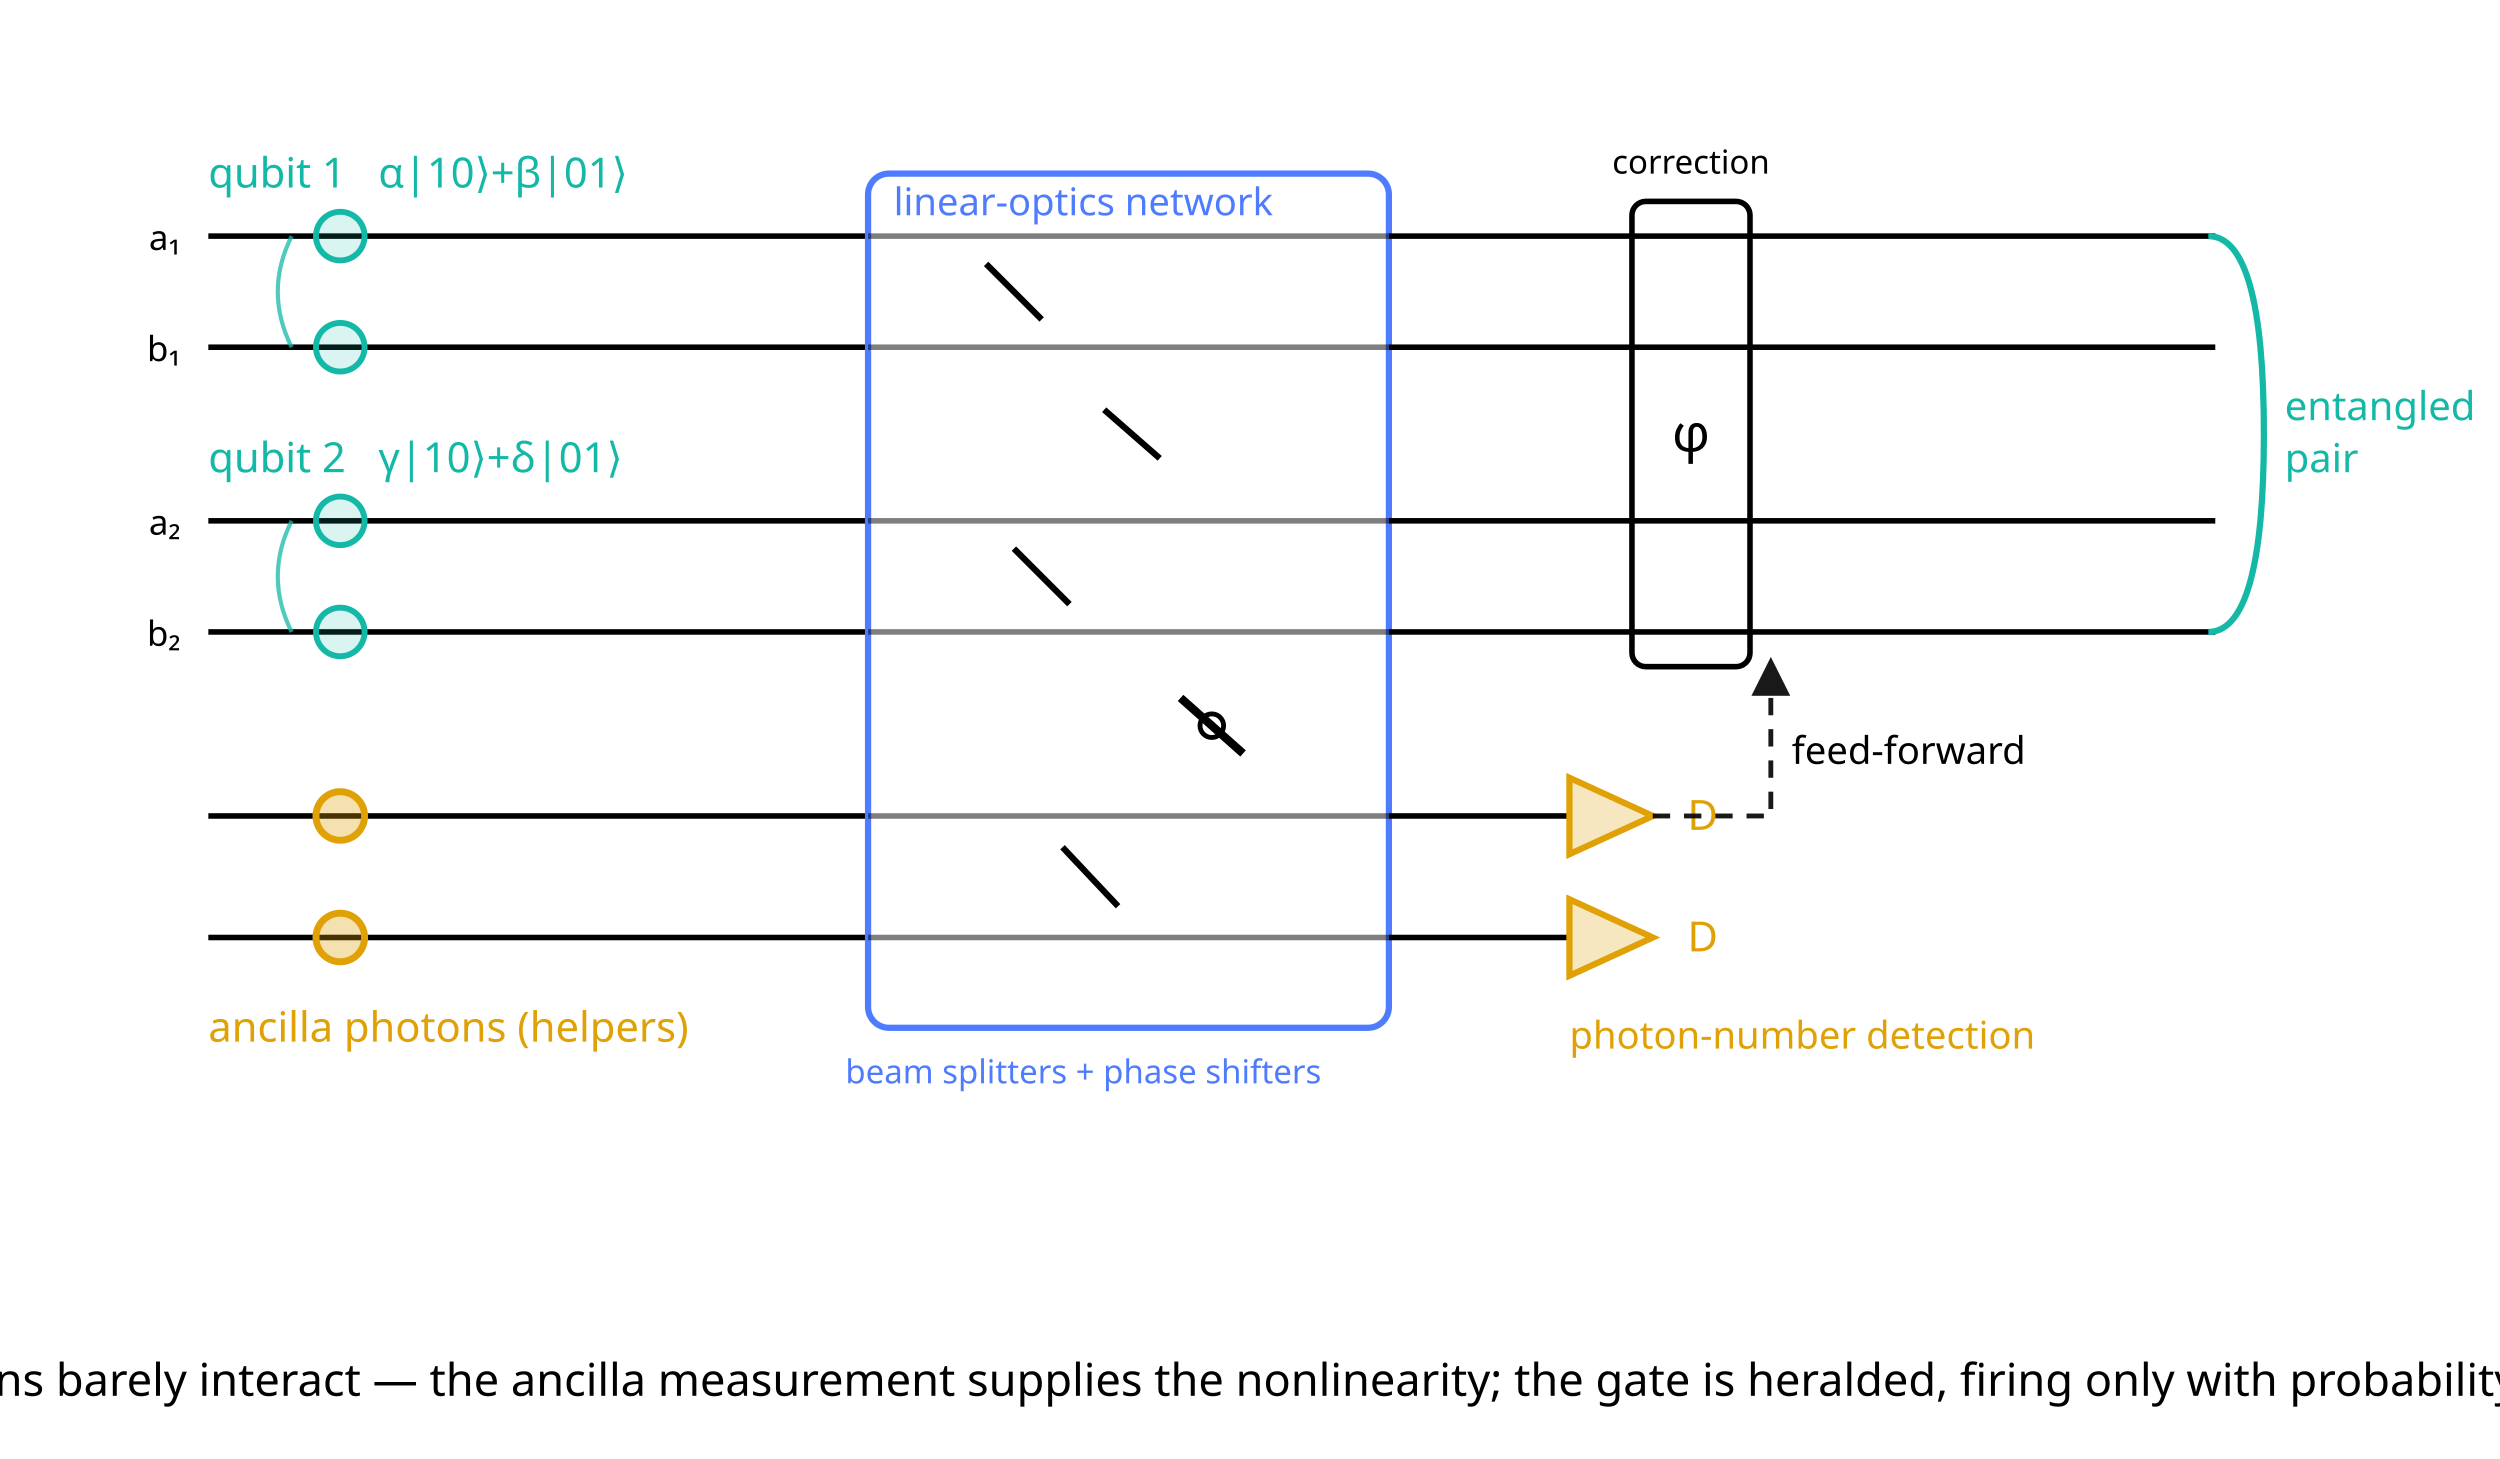
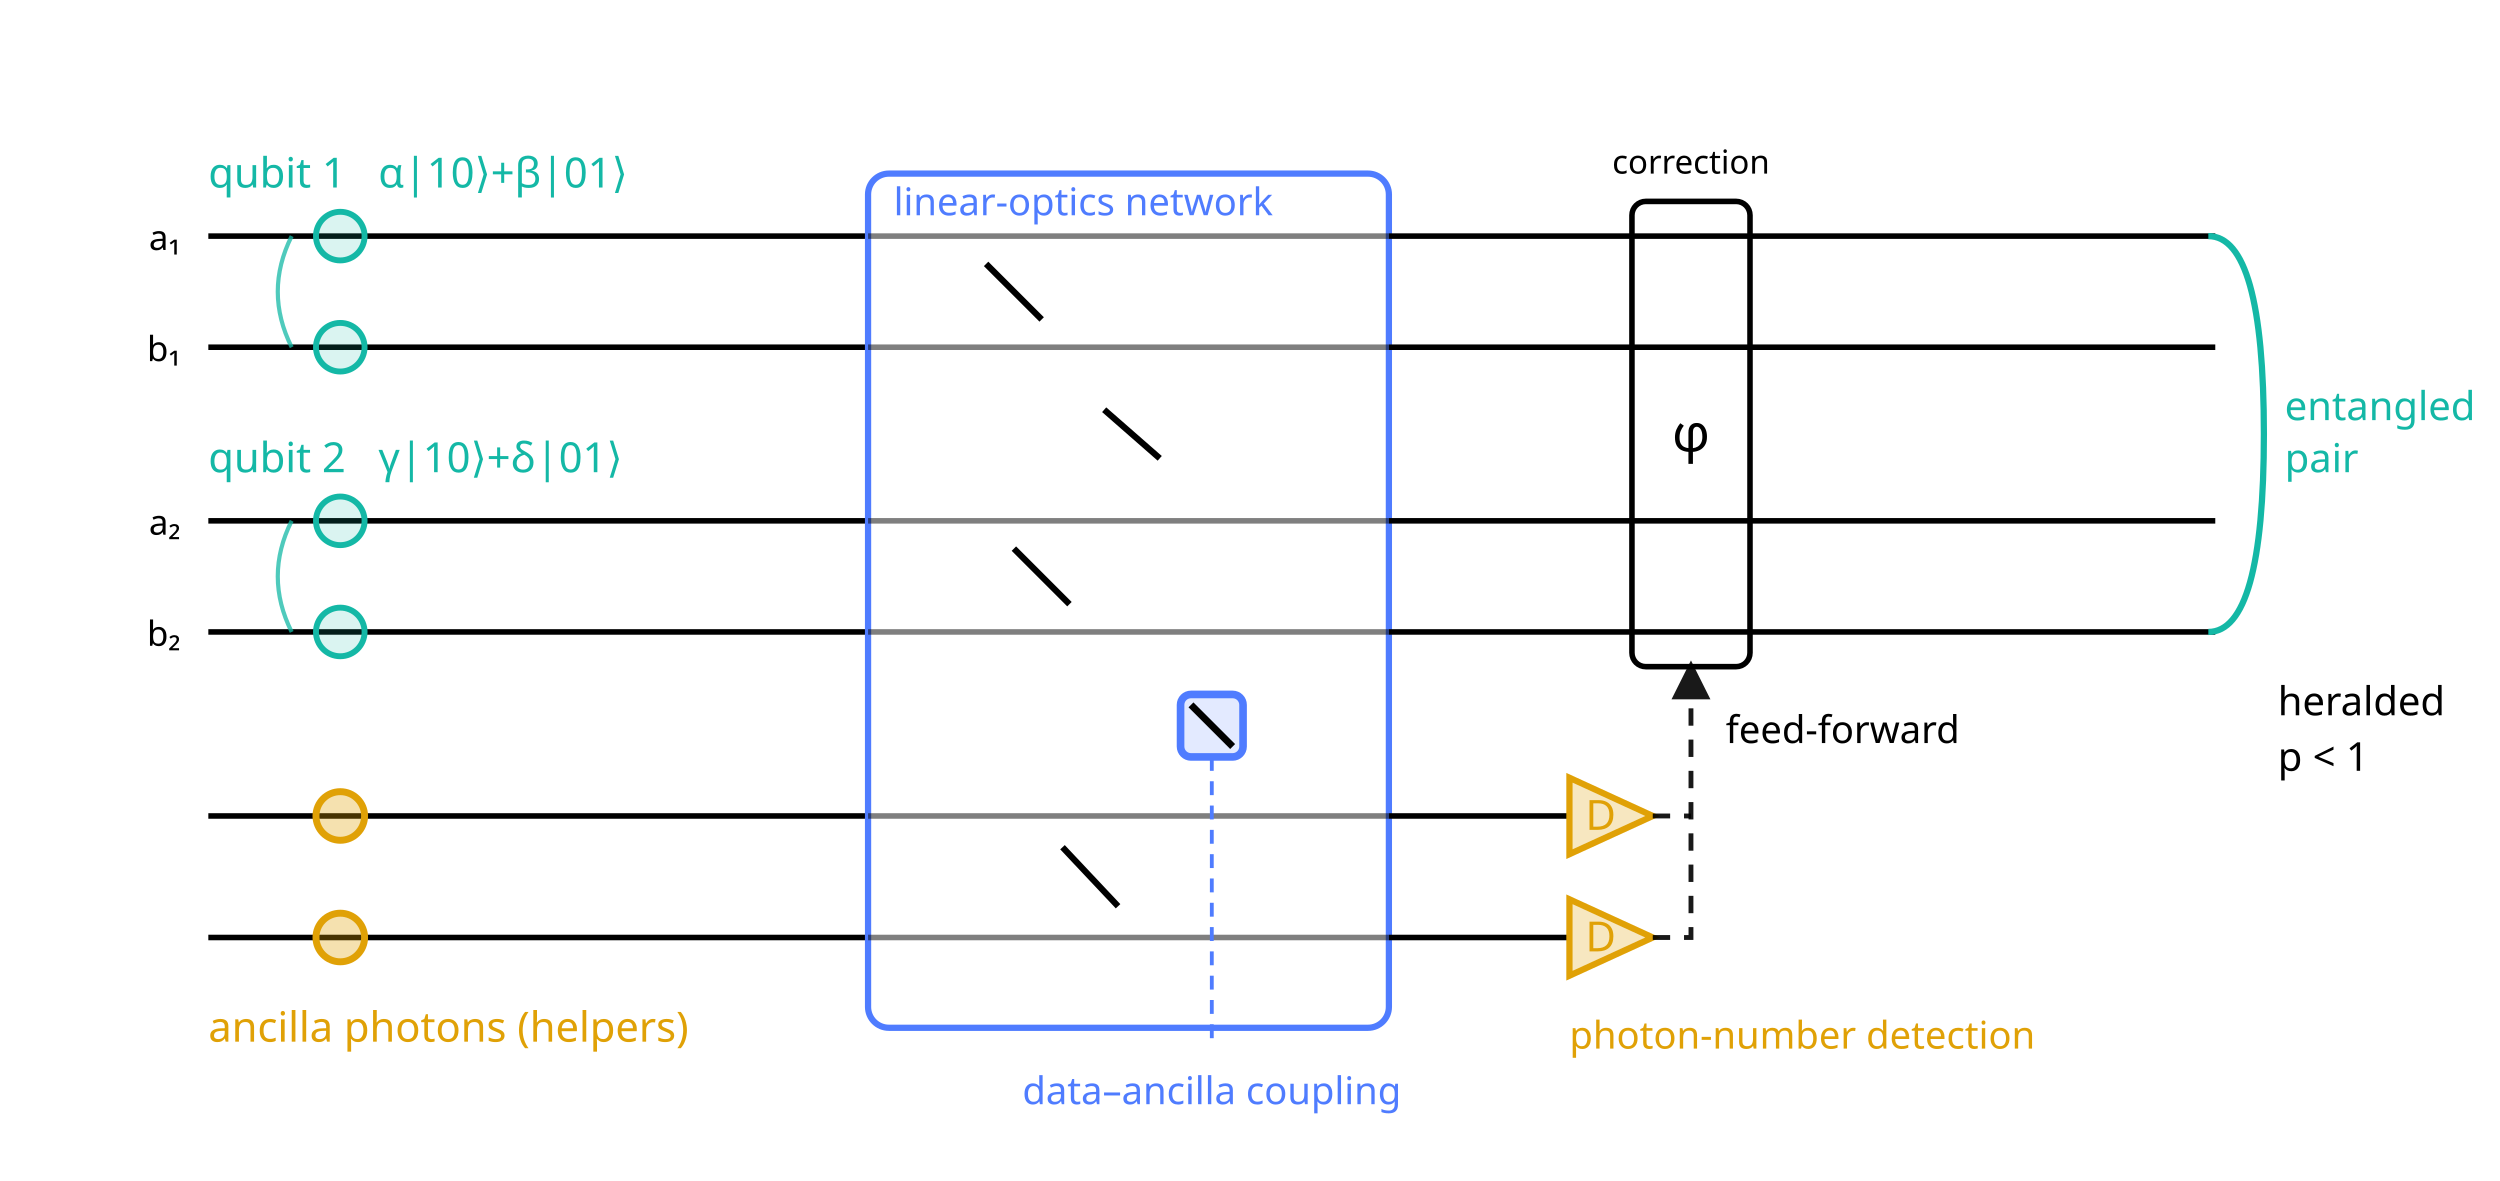
- <svg xmlns="http://www.w3.org/2000/svg" viewBox="0 0 720 420" role="img" aria-label="A measurement-induced two-qubit entangling gate on dual-rail photonic qubits. Two data qubits, each a single photon in superposition over its pair of rails, enter a linear-optics network together with two ancilla helper photons. Inside the network, beam splitters mix the rails, including a coupling between a data rail and an ancilla rail. The two ancilla modes leave the network into photon-number detectors; their clicks feed forward classically to a phase correction on the data rails. The two data qubits emerge entangled, but only when the detectors herald success, with probability less than one." style="width:100%; height:auto; font-family:sans-serif;">
+ <svg xmlns="http://www.w3.org/2000/svg" viewBox="0 0 720 340" role="img" aria-label="A measurement-induced two-qubit entangling gate on dual-rail photonic qubits. Two data qubits, each a single photon in superposition over its pair of rails, enter a linear-optics network together with two ancilla helper photons. Inside the network, beam splitters mix the rails, including a coupling between a data rail and an ancilla rail. The two ancilla modes leave the network into photon-number detectors; their clicks feed forward classically to a phase correction on the data rails. The two data qubits emerge entangled, but only when the detectors herald success, with probability less than one." style="width:100%; height:auto; font-family:sans-serif;">
  <defs>
    <marker id="p1a" markerWidth="8" markerHeight="8" refX="6" refY="4" orient="auto">
      <path d="M0 0 L8 4 L0 8 Z" fill="currentColor" />
    </marker>
  </defs>
  <line x1="60" y1="68" x2="250" y2="68" stroke="currentColor" stroke-width="1.6" />
  <line x1="60" y1="100" x2="250" y2="100" stroke="currentColor" stroke-width="1.6" />
  <circle cx="98" cy="68" r="7" fill="#14b8a6" fill-opacity="0.16" stroke="#14b8a6" stroke-width="1.7" />
  <circle cx="98" cy="100" r="7" fill="#14b8a6" fill-opacity="0.16" stroke="#14b8a6" stroke-width="1.7" />
  <path d="M84 68 Q76 84 84 100" fill="none" stroke="#14b8a6" stroke-width="1.2" opacity="0.75" />
  <text x="60" y="54" fill="#14b8a6" font-size="12">qubit 1   α|10⟩+β|01⟩</text>
  <text x="52" y="72" fill="currentColor" font-size="10" text-anchor="end">a₁</text>
  <text x="52" y="104" fill="currentColor" font-size="10" text-anchor="end">b₁</text>
  <line x1="60" y1="150" x2="250" y2="150" stroke="currentColor" stroke-width="1.6" />
  <line x1="60" y1="182" x2="250" y2="182" stroke="currentColor" stroke-width="1.6" />
  <circle cx="98" cy="150" r="7" fill="#14b8a6" fill-opacity="0.16" stroke="#14b8a6" stroke-width="1.7" />
  <circle cx="98" cy="182" r="7" fill="#14b8a6" fill-opacity="0.16" stroke="#14b8a6" stroke-width="1.7" />
  <path d="M84 150 Q76 166 84 182" fill="none" stroke="#14b8a6" stroke-width="1.2" opacity="0.75" />
  <text x="60" y="136" fill="#14b8a6" font-size="12">qubit 2   γ|10⟩+δ|01⟩</text>
  <text x="52" y="154" fill="currentColor" font-size="10" text-anchor="end">a₂</text>
  <text x="52" y="186" fill="currentColor" font-size="10" text-anchor="end">b₂</text>
  <line x1="60" y1="235" x2="250" y2="235" stroke="currentColor" stroke-width="1.6" />
  <line x1="60" y1="270" x2="250" y2="270" stroke="currentColor" stroke-width="1.6" />
  <circle cx="98" cy="235" r="7" fill="#e0a106" fill-opacity="0.32" stroke="#e0a106" stroke-width="2" />
  <circle cx="98" cy="270" r="7" fill="#e0a106" fill-opacity="0.32" stroke="#e0a106" stroke-width="2" />
  <text x="60" y="300" fill="#e0a106" font-size="12">ancilla photons (helpers)</text>
  <rect x="250" y="50" width="150" height="246" rx="6" fill="none" stroke="#4f7cff" stroke-width="1.8" />
  <line x1="250" y1="68" x2="400" y2="68" stroke="currentColor" stroke-width="1.6" opacity="0.5" />
  <line x1="250" y1="100" x2="400" y2="100" stroke="currentColor" stroke-width="1.6" opacity="0.5" />
  <line x1="250" y1="150" x2="400" y2="150" stroke="currentColor" stroke-width="1.6" opacity="0.5" />
  <line x1="250" y1="182" x2="400" y2="182" stroke="currentColor" stroke-width="1.6" opacity="0.5" />
  <line x1="250" y1="235" x2="400" y2="235" stroke="currentColor" stroke-width="1.6" opacity="0.5" />
  <line x1="250" y1="270" x2="400" y2="270" stroke="currentColor" stroke-width="1.6" opacity="0.5" />
  <line x1="284" y1="76" x2="300" y2="92" stroke="currentColor" stroke-width="1.8" />
  <line x1="318" y1="118" x2="334" y2="132" stroke="currentColor" stroke-width="1.8" />
  <line x1="292" y1="158" x2="308" y2="174" stroke="currentColor" stroke-width="1.8" />
  <line x1="306" y1="244" x2="322" y2="261" stroke="currentColor" stroke-width="1.8" />
-   <line x1="340" y1="201" x2="358" y2="217" stroke="currentColor" stroke-width="2.4" />
-   <circle cx="349" cy="209" r="3.4" fill="none" stroke="currentColor" stroke-width="1.4" />
+   <rect x="340" y="200" width="18" height="18" rx="3" fill="#4f7cff" fill-opacity="0.16" stroke="#4f7cff" stroke-width="2.2" />
+   <line x1="343" y1="203" x2="355" y2="215" stroke="currentColor" stroke-width="2" />
+   <line x1="349" y1="218" x2="349" y2="300" stroke="#4f7cff" stroke-width="1.1" stroke-dasharray="4 3" />
+   <text x="349" y="318" fill="#4f7cff" font-size="11" text-anchor="middle">data–ancilla coupling</text>
  <text x="312" y="62" fill="#4f7cff" font-size="11" text-anchor="middle">linear-optics network</text>
-   <text x="312" y="312" fill="#4f7cff" font-size="9.5" text-anchor="middle">beam splitters + phase shifters</text>
  <line x1="400" y1="68" x2="638" y2="68" stroke="currentColor" stroke-width="1.6" />
  <line x1="400" y1="100" x2="638" y2="100" stroke="currentColor" stroke-width="1.6" />
  <line x1="400" y1="150" x2="638" y2="150" stroke="currentColor" stroke-width="1.6" />
  <line x1="400" y1="182" x2="638" y2="182" stroke="currentColor" stroke-width="1.6" />
  <rect x="470" y="58" width="34" height="134" rx="4" fill="none" stroke="currentColor" stroke-width="1.6" />
  <text x="487" y="130" fill="currentColor" font-size="15" text-anchor="middle">φ</text>
  <text x="487" y="50" fill="currentColor" font-size="9.5" text-anchor="middle">correction</text>
  <path d="M636 68 Q652 68 652 125 Q652 182 636 182" fill="none" stroke="#14b8a6" stroke-width="1.8" />
  <text x="658" y="121" fill="#14b8a6" font-size="11.5">entangled</text>
  <text x="658" y="136" fill="#14b8a6" font-size="11.5">pair</text>
  <line x1="400" y1="235" x2="452" y2="235" stroke="currentColor" stroke-width="1.6" />
  <line x1="400" y1="270" x2="452" y2="270" stroke="currentColor" stroke-width="1.6" />
  <path d="M452 224 L452 246 L476 235 Z" fill="#e0a106" fill-opacity="0.25" stroke="#e0a106" stroke-width="1.8" />
  <path d="M452 259 L452 281 L476 270 Z" fill="#e0a106" fill-opacity="0.25" stroke="#e0a106" stroke-width="1.8" />
-   <text x="486" y="239" fill="#e0a106" font-size="12">D</text>
-   <text x="486" y="274" fill="#e0a106" font-size="12">D</text>
+   <text x="461" y="239" fill="#e0a106" font-size="12" text-anchor="middle">D</text>
+   <text x="461" y="274" fill="#e0a106" font-size="12" text-anchor="middle">D</text>
  <text x="452" y="302" fill="#e0a106" font-size="11">photon-number detection</text>
-   <polyline points="476,235 510,235 510,192" fill="none" stroke="currentColor" stroke-width="1.4" stroke-dasharray="5 4" marker-end="url(#p1a)" opacity="0.9" />
-   <text x="516" y="220" fill="currentColor" font-size="11" text-anchor="start">feed-forward</text>
-   <text x="360" y="402" fill="currentColor" font-size="13" text-anchor="middle">photons barely interact — the ancilla measurement supplies the nonlinearity; the gate is heralded, firing only with probability p &lt; 1</text>
+   <line x1="476" y1="235" x2="487" y2="235" stroke="currentColor" stroke-width="1.4" stroke-dasharray="5 4" opacity="0.9" />
+   <polyline points="476,270 487,270 487,193" fill="none" stroke="currentColor" stroke-width="1.4" stroke-dasharray="5 4" marker-end="url(#p1a)" opacity="0.9" />
+   <text x="497" y="214" fill="currentColor" font-size="11" text-anchor="start">feed-forward</text>
+   <text x="656" y="206" fill="currentColor" font-size="11.5" text-anchor="start">heralded</text>
+   <text x="656" y="222" fill="currentColor" font-size="11.5" text-anchor="start">p &lt; 1</text>
</svg>
